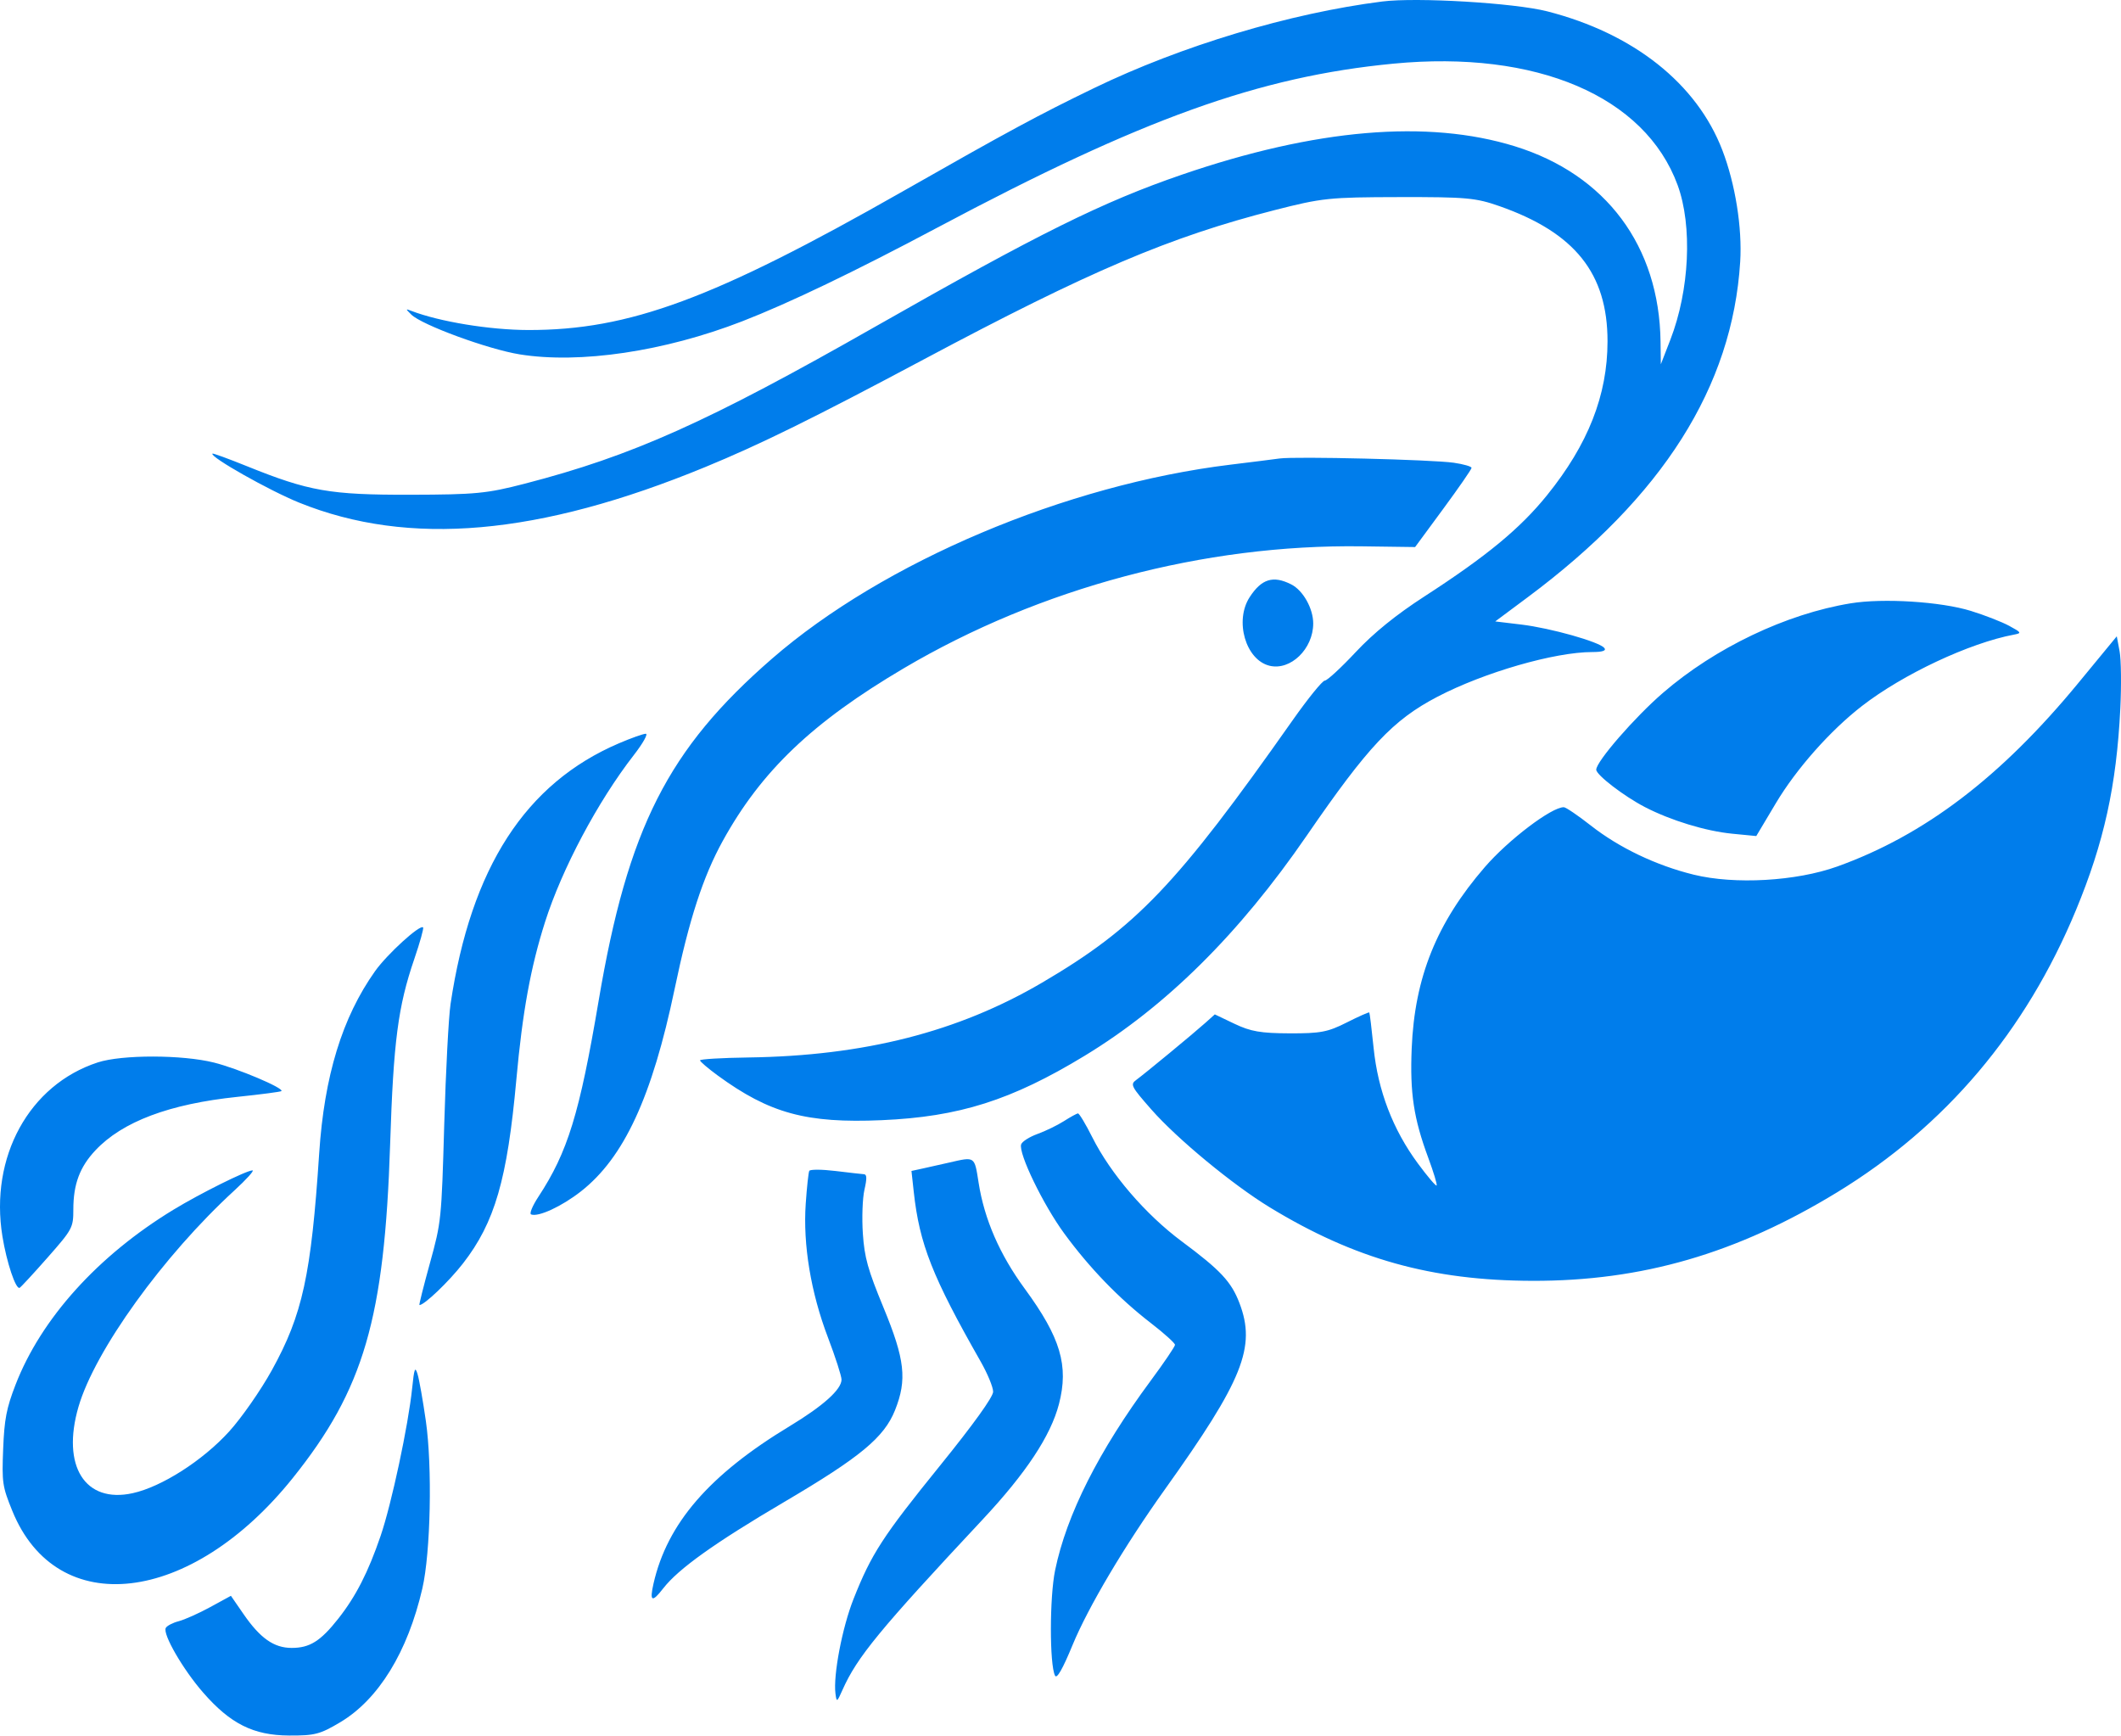
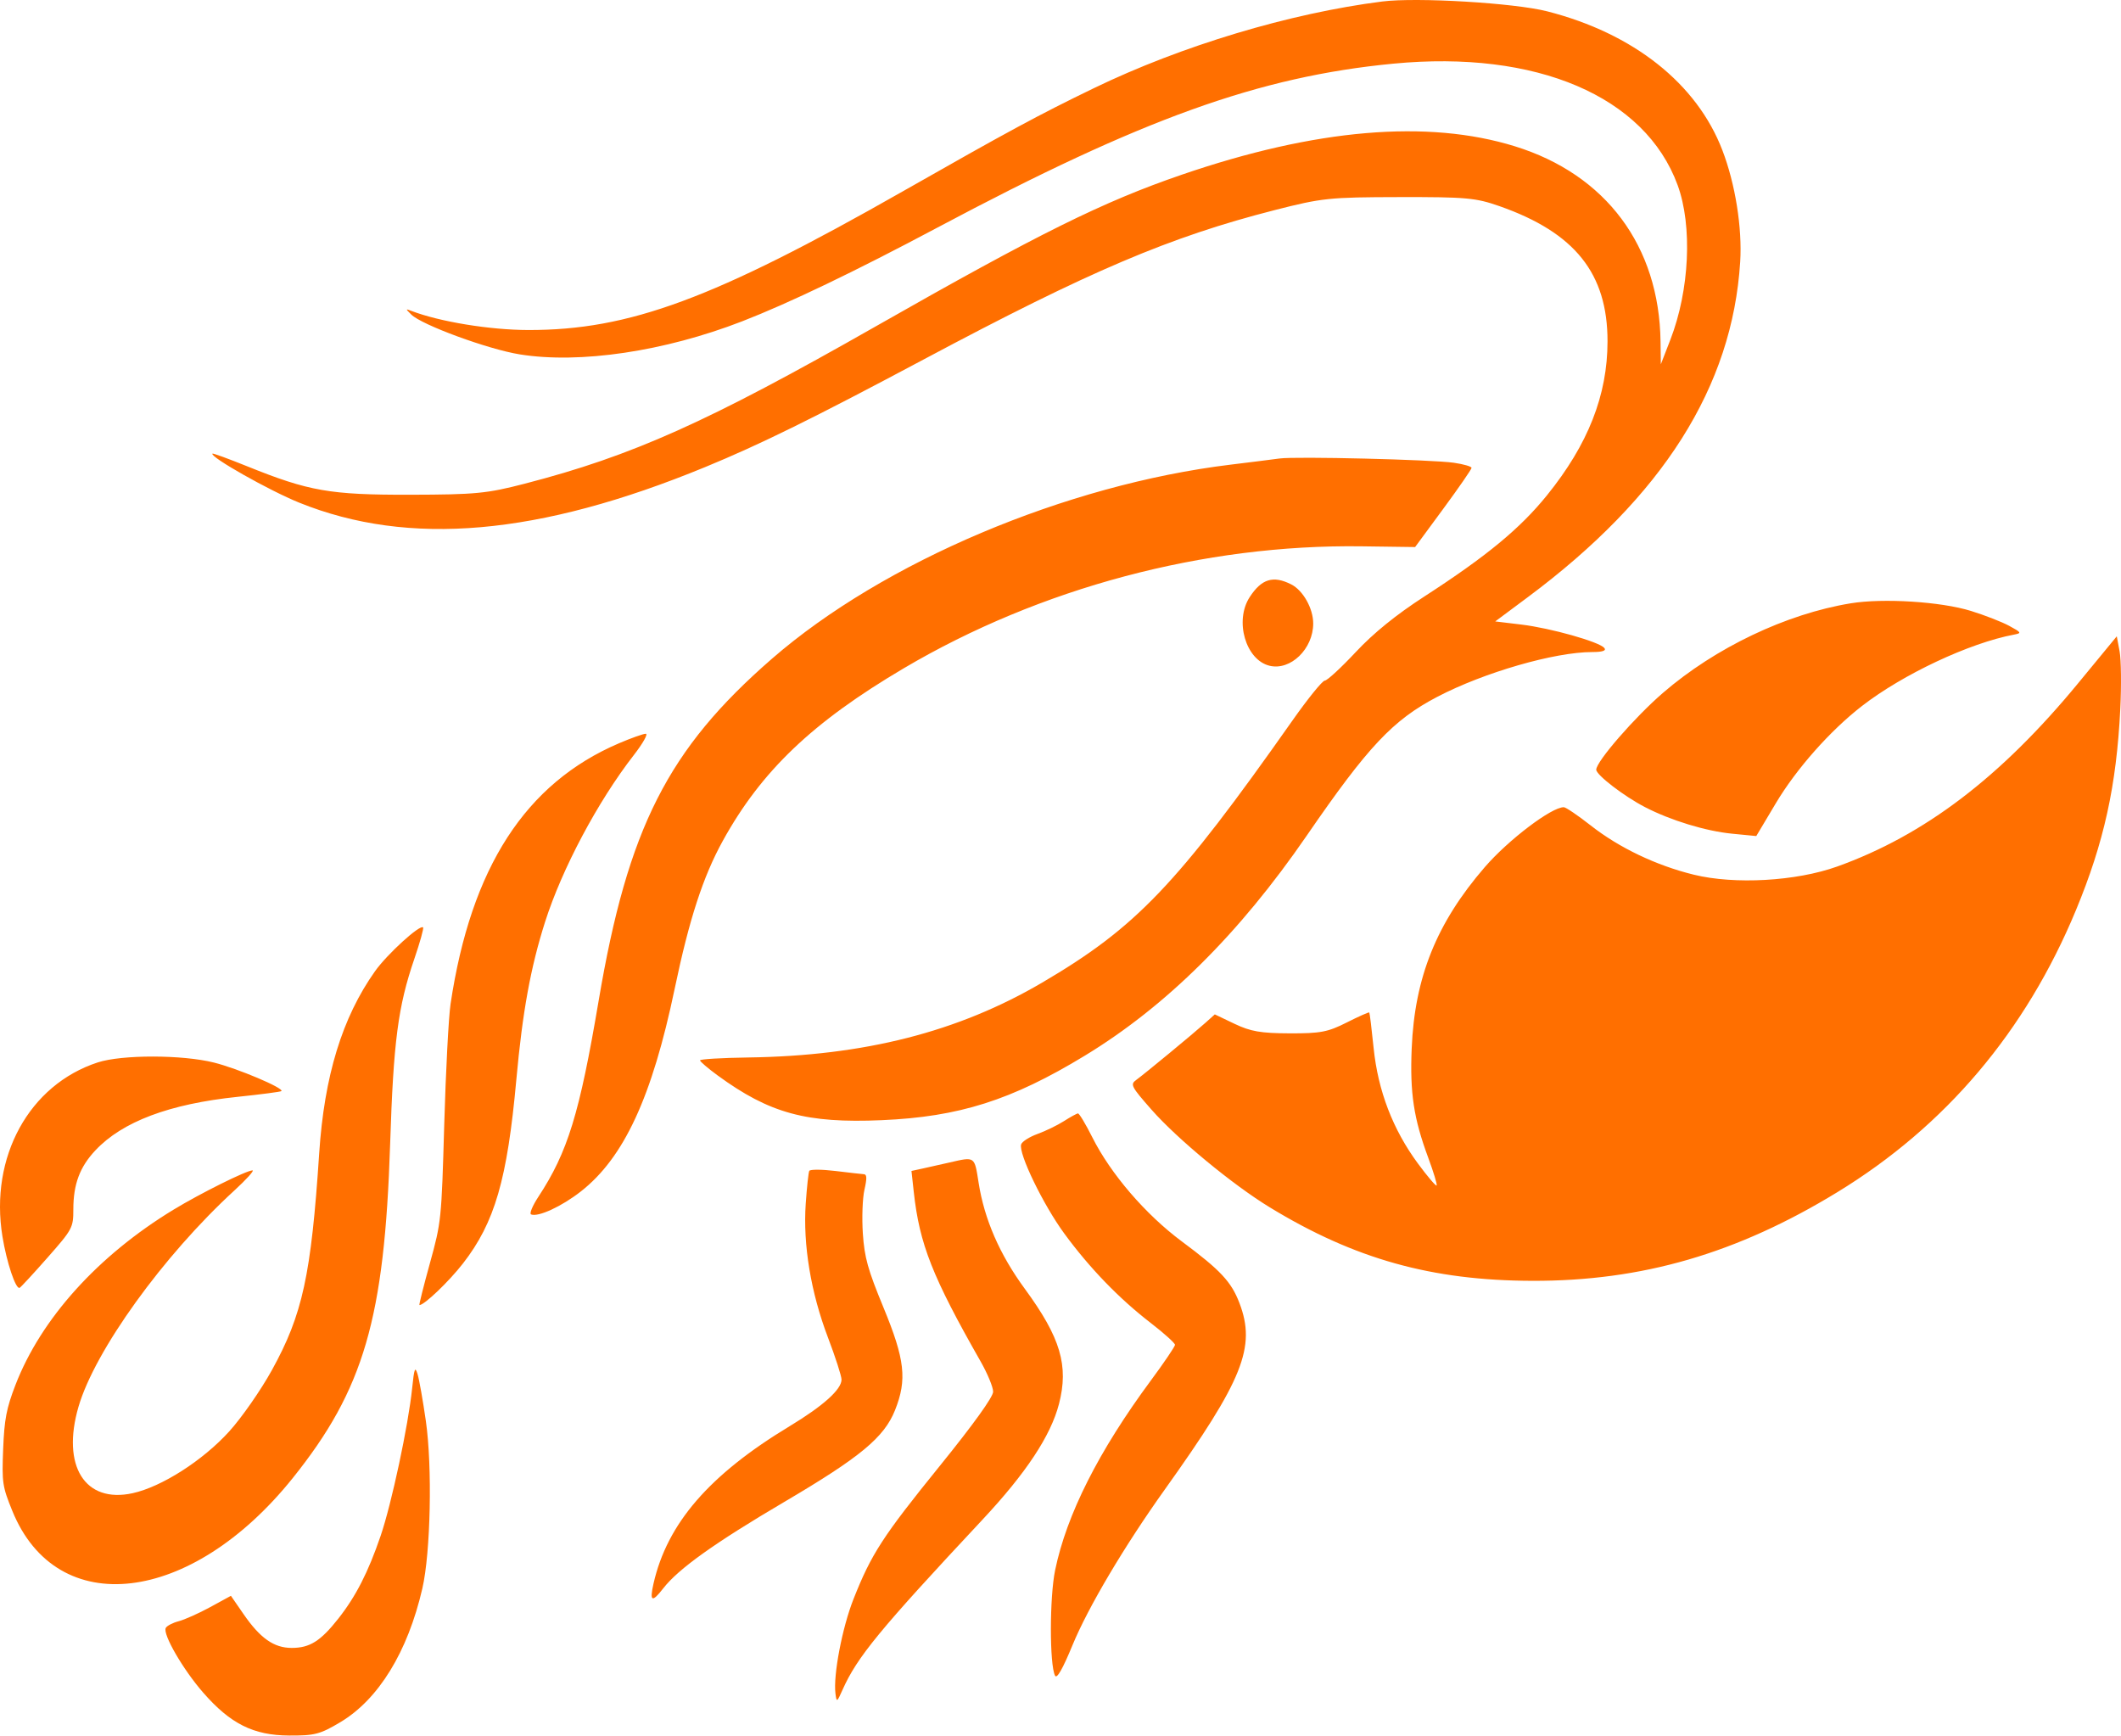
<svg xmlns="http://www.w3.org/2000/svg" width="550" height="450" viewBox="0 0 550 450" fill="none">
-   <path d="M106.869 359.994C107.41 354.75 107.631 354.176 108.283 356.313C108.709 357.705 109.675 363.17 110.432 368.459C112.133 380.352 111.666 402.564 109.521 411.863C105.718 428.344 98.165 440.64 88.195 446.573C82.973 449.681 81.606 450.034 74.939 449.997C65.719 449.947 59.746 446.958 52.676 438.859C47.462 432.886 42.16 423.727 42.981 422.114C43.266 421.555 44.773 420.766 46.329 420.361C47.886 419.955 51.571 418.307 54.518 416.698L59.878 413.771L63.148 418.509C67.477 424.781 71.027 427.276 75.632 427.281C80.322 427.286 83.12 425.531 87.719 419.698C92.284 413.908 95.457 407.703 98.698 398.234C101.527 389.967 105.877 369.611 106.869 359.994ZM246.175 301.427C252.885 299.885 252.679 299.742 253.765 306.663C255.253 316.154 259.224 325.272 265.737 334.156C275.025 346.826 277.183 354.104 274.6 364.051C272.463 372.278 266.081 381.93 254.802 393.994C228.023 422.633 222.247 429.657 218.458 438.192C217.032 441.401 216.941 441.448 216.645 439.117C216.038 434.35 218.396 422.01 221.33 414.594C225.952 402.913 228.899 398.368 243.719 380.064C252.388 369.358 257.532 362.204 257.532 360.857C257.532 359.676 256.08 356.161 254.307 353.047C241.782 331.065 238.431 322.574 236.953 309.075L236.354 303.61L239.299 302.97C240.919 302.618 244.012 301.923 246.175 301.427ZM279.53 288.697C279.855 288.672 281.526 291.451 283.243 294.874C288.003 304.366 297.056 314.897 306.459 321.884C316.499 329.343 319.287 332.326 321.402 337.861C325.76 349.261 322.344 357.795 302.051 386.202C291.581 400.86 282.178 416.712 278.124 426.54C275.555 432.772 274.054 435.395 273.585 434.477C272.142 431.648 272.153 414.152 273.604 407.13C276.582 392.719 284.893 376.247 298.41 357.968C301.854 353.312 304.68 349.143 304.691 348.7C304.703 348.26 301.86 345.699 298.377 343.01C290.14 336.65 282.539 328.782 275.973 319.823C270.503 312.358 264.059 299.045 264.794 296.727C265.025 295.998 266.926 294.782 269.018 294.026C271.11 293.27 274.198 291.771 275.88 290.697C277.562 289.622 279.204 288.723 279.53 288.697ZM209.853 303.591C210.063 303.179 213.113 303.191 216.629 303.617C220.144 304.044 223.48 304.423 224.043 304.459C224.802 304.508 224.832 305.546 224.157 308.493C223.658 310.677 223.474 315.795 223.749 319.869C224.168 326.066 225.042 329.198 229.096 339.017C234.665 352.506 235.252 357.728 232.086 365.652C229.266 372.708 223.083 377.827 203.364 389.432C185.352 400.033 175.898 406.784 171.978 411.849C169.067 415.609 168.399 415.282 169.46 410.617C173.009 395.006 183.909 382.398 204.752 369.797C213.474 364.524 218.217 360.265 218.217 357.706C218.217 356.793 216.628 351.865 214.685 346.758C210.259 335.118 208.202 322.727 208.935 312.105C209.229 307.835 209.642 304.005 209.853 303.591ZM97.258 251.811C100.405 247.378 108.974 239.578 109.714 240.473C109.916 240.717 108.889 244.395 107.434 248.645C103.208 260.977 102.03 269.994 101.168 296.625C99.702 341.881 94.351 360.241 75.927 383.225C49.536 416.148 14.762 420.218 3.188 391.74C0.621 385.423 0.475 384.445 0.82 375.704C1.124 367.999 1.674 365.139 4.013 359.085C10.647 341.911 25.384 325.573 44.99 313.653C51.93 309.432 63.927 303.467 65.475 303.466C66.014 303.466 63.892 305.817 60.758 308.692C42.338 325.582 24.593 350.203 20.356 364.748C15.889 380.086 22.02 389.876 34.394 387.165C41.913 385.517 52.558 378.718 59.401 371.19C62.632 367.636 67.628 360.47 70.503 355.263C78.457 340.86 80.686 330.642 82.769 299.039C84.092 278.96 88.742 263.804 97.258 251.811ZM167.451 190.252C168.121 190.239 166.727 192.731 164.352 195.786C155.015 207.801 145.734 225.251 141.334 239.071C137.594 250.817 135.487 262.392 133.896 279.908C131.545 305.818 128.301 316.995 120.057 327.594C116.392 332.306 110.026 338.39 108.761 338.39C108.606 338.39 109.828 333.509 111.477 327.542C114.425 316.87 114.485 316.29 115.195 291.567C115.592 277.747 116.33 263.677 116.836 260.301C122.128 224.948 136.252 203.095 160.516 192.719C163.66 191.375 166.781 190.265 167.451 190.252ZM25.352 275.469C31.604 273.43 47.255 273.449 55.475 275.505C61.626 277.044 73.63 282.114 72.981 282.9C72.826 283.085 67.705 283.758 61.6 284.395C43.918 286.239 31.743 290.822 24.744 298.265C20.684 302.584 19.017 307.043 19.017 313.585C19.017 318.32 18.795 318.734 12.348 326.055C8.679 330.219 5.414 333.756 5.091 333.912C4.09 334.394 1.724 327.322 0.628 320.576C-2.715 299.992 7.542 281.278 25.352 275.469ZM549.636 168.877C550.037 171.017 550.12 177.705 549.82 183.739C548.825 203.763 545.594 218.441 538.312 236.004C525.271 267.455 504.492 292 476.391 309.148C450.364 325.029 425.762 332.176 397.369 332.101C371.24 332.033 351.274 326.449 329.297 313.066C319.678 307.207 305.306 295.342 298.596 287.718C293.326 281.731 293.039 281.177 294.614 280.03C296.874 278.382 309.418 268.028 312.538 265.234L315.014 263.017L320.129 265.459C324.299 267.451 326.937 267.906 334.417 267.932C342.432 267.959 344.303 267.604 349.228 265.115C352.324 263.551 354.953 262.383 355.072 262.52C355.187 262.658 355.694 266.81 356.197 271.743C357.329 282.814 361.186 292.873 367.671 301.663C370.16 305.037 372.349 307.611 372.536 307.386C372.721 307.158 371.744 303.922 370.362 300.194C366.584 289.993 365.589 283.429 366.068 271.858C366.833 253.417 372.522 239.299 385.01 224.848C391.139 217.754 402.386 209.23 405.521 209.301C406.057 209.314 409.199 211.445 412.504 214.039C419.865 219.815 429.468 224.402 439.208 226.791C449.826 229.398 465.755 228.495 476.391 224.683C499.016 216.572 518.808 201.523 538.859 177.183L548.906 164.985L549.636 168.877ZM331.796 118.881C335.993 118.3 371.352 119.163 377.009 119.986C379.532 120.353 381.593 120.95 381.589 121.312C381.584 121.676 378.29 126.444 374.269 131.906L366.955 141.842L353.088 141.653C312.231 141.094 269.692 152.422 234.38 173.264C210.68 187.252 197.418 199.898 187.413 218.05C182.308 227.312 178.711 238.374 174.951 256.372C169.084 284.453 161.807 300.169 150.615 308.931C145.642 312.824 139.562 315.627 137.711 314.88C137.232 314.686 138.083 312.634 139.603 310.32C147.232 298.693 150.273 288.8 155.241 259.447C162.812 214.715 173.187 194.253 200.199 170.778C229.07 145.687 276.393 125.671 319.127 120.474C324.413 119.831 330.114 119.115 331.796 118.881ZM358.443 0.387C367.387 -0.746 392.69 0.762 401.194 2.936C423.596 8.661 440.009 21.671 446.633 38.956C449.988 47.71 451.804 59.087 451.252 67.89C449.221 100.307 431.183 128.777 396.147 154.861L387.73 161.127L394.492 161.94C402.097 162.853 414.697 166.406 416.021 168.009C416.601 168.711 415.553 169.065 412.9 169.065C403.12 169.065 384.869 174.333 372.755 180.652C361.207 186.676 354.766 193.519 338.837 216.687C321.346 242.128 302.369 260.934 281.25 273.756C262.276 285.278 248.717 289.579 228.638 290.447C209.118 291.291 199.571 288.688 186.108 278.855C183.586 277.011 181.523 275.247 181.524 274.934C181.526 274.62 187.172 274.284 194.07 274.188C224.093 273.766 248.427 267.57 270.201 254.8C294.614 240.483 305.107 229.498 335.168 186.79C339.162 181.115 342.928 176.472 343.534 176.472C344.142 176.47 347.744 173.151 351.54 169.095C356.185 164.131 362.015 159.406 369.364 154.652C385.493 144.215 394.165 137.061 401.139 128.437C411.815 115.237 416.843 102.455 416.85 88.501C416.858 70.906 408.401 60.322 388.847 53.457C382.671 51.29 380.234 51.069 362.812 51.104C344.641 51.14 342.875 51.325 330.485 54.49C303.309 61.435 282.505 70.288 239.486 93.218C210.973 108.417 197.153 115.224 182.858 121.108C139.695 138.872 106.054 141.82 77.586 130.33C69.865 127.214 54.386 118.468 55.084 117.616C55.204 117.471 59.227 118.938 64.024 120.875C80.115 127.374 85.554 128.325 106.385 128.28C123.36 128.241 126.221 127.965 136.091 125.409C164.001 118.18 183.449 109.467 226.954 84.701C269.411 60.532 285.968 52.325 306.459 45.295C341.142 33.396 370.189 30.921 392.83 37.934C416.448 45.252 430.281 63.805 430.598 88.593L430.673 94.455L433.136 88.106C438.124 75.243 438.908 58.559 435.021 47.976C426.565 24.948 398.43 12.937 361.308 16.506C326.525 19.85 296.183 30.758 243.117 58.992C221.584 70.448 204.605 78.598 192.443 83.316C172.297 91.13 150.362 94.39 134.78 91.886C126.561 90.565 109.345 84.245 106.644 81.557C105.137 80.058 105.138 80.02 106.664 80.607C113.988 83.418 126.995 85.549 136.975 85.57C163.135 85.624 185.079 77.507 233.943 49.705C261.56 33.992 269.35 29.786 283.63 22.873C306.36 11.871 334.453 3.428 358.443 0.387ZM479.886 156.435C488.345 155.046 503.296 155.991 511.086 158.404C514.665 159.513 519.136 161.256 521.019 162.279C524.208 164.009 524.293 164.165 522.259 164.546C510.715 166.714 493.468 174.811 482.814 183.067C474.594 189.436 465.822 199.34 460.507 208.251L455.422 216.776L449.191 216.169C442.333 215.501 433.252 212.734 426.557 209.269C421.127 206.459 413.923 200.927 413.922 199.567C413.922 197.456 423.91 185.962 431.235 179.641C444.798 167.938 463.162 159.179 479.886 156.435ZM324.053 154.832C327.137 150.083 330.153 149.156 334.824 151.519C337.897 153.074 340.532 157.755 340.532 161.656C340.532 168.25 334.658 173.938 329.212 172.619C323.014 171.117 320.07 160.966 324.053 154.832Z" fill="#007DEB" />
+   <path d="M106.869 359.994C107.41 354.75 107.631 354.176 108.283 356.313C108.709 357.705 109.675 363.17 110.432 368.459C112.133 380.352 111.666 402.564 109.521 411.863C105.718 428.344 98.165 440.64 88.195 446.573C82.973 449.681 81.606 450.034 74.939 449.997C65.719 449.947 59.746 446.958 52.676 438.859C47.462 432.886 42.16 423.727 42.981 422.114C43.266 421.555 44.773 420.766 46.329 420.361C47.886 419.955 51.571 418.307 54.518 416.698L59.878 413.771L63.148 418.509C67.477 424.781 71.027 427.276 75.632 427.281C80.322 427.286 83.12 425.531 87.719 419.698C92.284 413.908 95.457 407.703 98.698 398.234C101.527 389.967 105.877 369.611 106.869 359.994ZM246.175 301.427C252.885 299.885 252.679 299.742 253.765 306.663C255.253 316.154 259.224 325.272 265.737 334.156C275.025 346.826 277.183 354.104 274.6 364.051C272.463 372.278 266.081 381.93 254.802 393.994C228.023 422.633 222.247 429.657 218.458 438.192C217.032 441.401 216.941 441.448 216.645 439.117C216.038 434.35 218.396 422.01 221.33 414.594C225.952 402.913 228.899 398.368 243.719 380.064C252.388 369.358 257.532 362.204 257.532 360.857C257.532 359.676 256.08 356.161 254.307 353.047C241.782 331.065 238.431 322.574 236.953 309.075L236.354 303.61L239.299 302.97C240.919 302.618 244.012 301.923 246.175 301.427ZM279.53 288.697C279.855 288.672 281.526 291.451 283.243 294.874C288.003 304.366 297.056 314.897 306.459 321.884C316.499 329.343 319.287 332.326 321.402 337.861C325.76 349.261 322.344 357.795 302.051 386.202C291.581 400.86 282.178 416.712 278.124 426.54C275.555 432.772 274.054 435.395 273.585 434.477C272.142 431.648 272.153 414.152 273.604 407.13C276.582 392.719 284.893 376.247 298.41 357.968C301.854 353.312 304.68 349.143 304.691 348.7C304.703 348.26 301.86 345.699 298.377 343.01C290.14 336.65 282.539 328.782 275.973 319.823C270.503 312.358 264.059 299.045 264.794 296.727C265.025 295.998 266.926 294.782 269.018 294.026C271.11 293.27 274.198 291.771 275.88 290.697C277.562 289.622 279.204 288.723 279.53 288.697ZM209.853 303.591C210.063 303.179 213.113 303.191 216.629 303.617C220.144 304.044 223.48 304.423 224.043 304.459C224.802 304.508 224.832 305.546 224.157 308.493C223.658 310.677 223.474 315.795 223.749 319.869C224.168 326.066 225.042 329.198 229.096 339.017C234.665 352.506 235.252 357.728 232.086 365.652C229.266 372.708 223.083 377.827 203.364 389.432C185.352 400.033 175.898 406.784 171.978 411.849C169.067 415.609 168.399 415.282 169.46 410.617C173.009 395.006 183.909 382.398 204.752 369.797C213.474 364.524 218.217 360.265 218.217 357.706C218.217 356.793 216.628 351.865 214.685 346.758C210.259 335.118 208.202 322.727 208.935 312.105C209.229 307.835 209.642 304.005 209.853 303.591ZM97.258 251.811C100.405 247.378 108.974 239.578 109.714 240.473C109.916 240.717 108.889 244.395 107.434 248.645C103.208 260.977 102.03 269.994 101.168 296.625C99.702 341.881 94.351 360.241 75.927 383.225C49.536 416.148 14.762 420.218 3.188 391.74C0.621 385.423 0.475 384.445 0.82 375.704C1.124 367.999 1.674 365.139 4.013 359.085C10.647 341.911 25.384 325.573 44.99 313.653C51.93 309.432 63.927 303.467 65.475 303.466C66.014 303.466 63.892 305.817 60.758 308.692C42.338 325.582 24.593 350.203 20.356 364.748C15.889 380.086 22.02 389.876 34.394 387.165C41.913 385.517 52.558 378.718 59.401 371.19C62.632 367.636 67.628 360.47 70.503 355.263C78.457 340.86 80.686 330.642 82.769 299.039C84.092 278.96 88.742 263.804 97.258 251.811ZM167.451 190.252C168.121 190.239 166.727 192.731 164.352 195.786C155.015 207.801 145.734 225.251 141.334 239.071C137.594 250.817 135.487 262.392 133.896 279.908C131.545 305.818 128.301 316.995 120.057 327.594C116.392 332.306 110.026 338.39 108.761 338.39C108.606 338.39 109.828 333.509 111.477 327.542C114.425 316.87 114.485 316.29 115.195 291.567C115.592 277.747 116.33 263.677 116.836 260.301C122.128 224.948 136.252 203.095 160.516 192.719C163.66 191.375 166.781 190.265 167.451 190.252ZM25.352 275.469C31.604 273.43 47.255 273.449 55.475 275.505C61.626 277.044 73.63 282.114 72.981 282.9C72.826 283.085 67.705 283.758 61.6 284.395C43.918 286.239 31.743 290.822 24.744 298.265C20.684 302.584 19.017 307.043 19.017 313.585C19.017 318.32 18.795 318.734 12.348 326.055C8.679 330.219 5.414 333.756 5.091 333.912C4.09 334.394 1.724 327.322 0.628 320.576C-2.715 299.992 7.542 281.278 25.352 275.469ZM549.636 168.877C550.037 171.017 550.12 177.705 549.82 183.739C548.825 203.763 545.594 218.441 538.312 236.004C525.271 267.455 504.492 292 476.391 309.148C450.364 325.029 425.762 332.176 397.369 332.101C371.24 332.033 351.274 326.449 329.297 313.066C319.678 307.207 305.306 295.342 298.596 287.718C293.326 281.731 293.039 281.177 294.614 280.03C296.874 278.382 309.418 268.028 312.538 265.234L315.014 263.017L320.129 265.459C324.299 267.451 326.937 267.906 334.417 267.932C342.432 267.959 344.303 267.604 349.228 265.115C352.324 263.551 354.953 262.383 355.072 262.52C355.187 262.658 355.694 266.81 356.197 271.743C357.329 282.814 361.186 292.873 367.671 301.663C370.16 305.037 372.349 307.611 372.536 307.386C372.721 307.158 371.744 303.922 370.362 300.194C366.584 289.993 365.589 283.429 366.068 271.858C366.833 253.417 372.522 239.299 385.01 224.848C391.139 217.754 402.386 209.23 405.521 209.301C406.057 209.314 409.199 211.445 412.504 214.039C419.865 219.815 429.468 224.402 439.208 226.791C449.826 229.398 465.755 228.495 476.391 224.683C499.016 216.572 518.808 201.523 538.859 177.183L548.906 164.985L549.636 168.877ZM331.796 118.881C335.993 118.3 371.352 119.163 377.009 119.986C379.532 120.353 381.593 120.95 381.589 121.312C381.584 121.676 378.29 126.444 374.269 131.906L366.955 141.842L353.088 141.653C312.231 141.094 269.692 152.422 234.38 173.264C210.68 187.252 197.418 199.898 187.413 218.05C182.308 227.312 178.711 238.374 174.951 256.372C169.084 284.453 161.807 300.169 150.615 308.931C145.642 312.824 139.562 315.627 137.711 314.88C137.232 314.686 138.083 312.634 139.603 310.32C147.232 298.693 150.273 288.8 155.241 259.447C162.812 214.715 173.187 194.253 200.199 170.778C229.07 145.687 276.393 125.671 319.127 120.474C324.413 119.831 330.114 119.115 331.796 118.881ZM358.443 0.387C367.387 -0.746 392.69 0.762 401.194 2.936C423.596 8.661 440.009 21.671 446.633 38.956C449.988 47.71 451.804 59.087 451.252 67.89C449.221 100.307 431.183 128.777 396.147 154.861L387.73 161.127L394.492 161.94C402.097 162.853 414.697 166.406 416.021 168.009C416.601 168.711 415.553 169.065 412.9 169.065C403.12 169.065 384.869 174.333 372.755 180.652C361.207 186.676 354.766 193.519 338.837 216.687C321.346 242.128 302.369 260.934 281.25 273.756C262.276 285.278 248.717 289.579 228.638 290.447C209.118 291.291 199.571 288.688 186.108 278.855C183.586 277.011 181.523 275.247 181.524 274.934C181.526 274.62 187.172 274.284 194.07 274.188C224.093 273.766 248.427 267.57 270.201 254.8C294.614 240.483 305.107 229.498 335.168 186.79C339.162 181.115 342.928 176.472 343.534 176.472C344.142 176.47 347.744 173.151 351.54 169.095C356.185 164.131 362.015 159.406 369.364 154.652C385.493 144.215 394.165 137.061 401.139 128.437C411.815 115.237 416.843 102.455 416.85 88.501C416.858 70.906 408.401 60.322 388.847 53.457C382.671 51.29 380.234 51.069 362.812 51.104C344.641 51.14 342.875 51.325 330.485 54.49C303.309 61.435 282.505 70.288 239.486 93.218C210.973 108.417 197.153 115.224 182.858 121.108C139.695 138.872 106.054 141.82 77.586 130.33C69.865 127.214 54.386 118.468 55.084 117.616C55.204 117.471 59.227 118.938 64.024 120.875C80.115 127.374 85.554 128.325 106.385 128.28C123.36 128.241 126.221 127.965 136.091 125.409C164.001 118.18 183.449 109.467 226.954 84.701C269.411 60.532 285.968 52.325 306.459 45.295C341.142 33.396 370.189 30.921 392.83 37.934C416.448 45.252 430.281 63.805 430.598 88.593L430.673 94.455L433.136 88.106C438.124 75.243 438.908 58.559 435.021 47.976C426.565 24.948 398.43 12.937 361.308 16.506C326.525 19.85 296.183 30.758 243.117 58.992C221.584 70.448 204.605 78.598 192.443 83.316C172.297 91.13 150.362 94.39 134.78 91.886C126.561 90.565 109.345 84.245 106.644 81.557C105.137 80.058 105.138 80.02 106.664 80.607C113.988 83.418 126.995 85.549 136.975 85.57C163.135 85.624 185.079 77.507 233.943 49.705C261.56 33.992 269.35 29.786 283.63 22.873C306.36 11.871 334.453 3.428 358.443 0.387ZM479.886 156.435C488.345 155.046 503.296 155.991 511.086 158.404C514.665 159.513 519.136 161.256 521.019 162.279C524.208 164.009 524.293 164.165 522.259 164.546C510.715 166.714 493.468 174.811 482.814 183.067C474.594 189.436 465.822 199.34 460.507 208.251L455.422 216.776L449.191 216.169C442.333 215.501 433.252 212.734 426.557 209.269C421.127 206.459 413.923 200.927 413.922 199.567C413.922 197.456 423.91 185.962 431.235 179.641C444.798 167.938 463.162 159.179 479.886 156.435ZM324.053 154.832C327.137 150.083 330.153 149.156 334.824 151.519C337.897 153.074 340.532 157.755 340.532 161.656C340.532 168.25 334.658 173.938 329.212 172.619C323.014 171.117 320.07 160.966 324.053 154.832Z" fill="#ff6f00" />
</svg>
